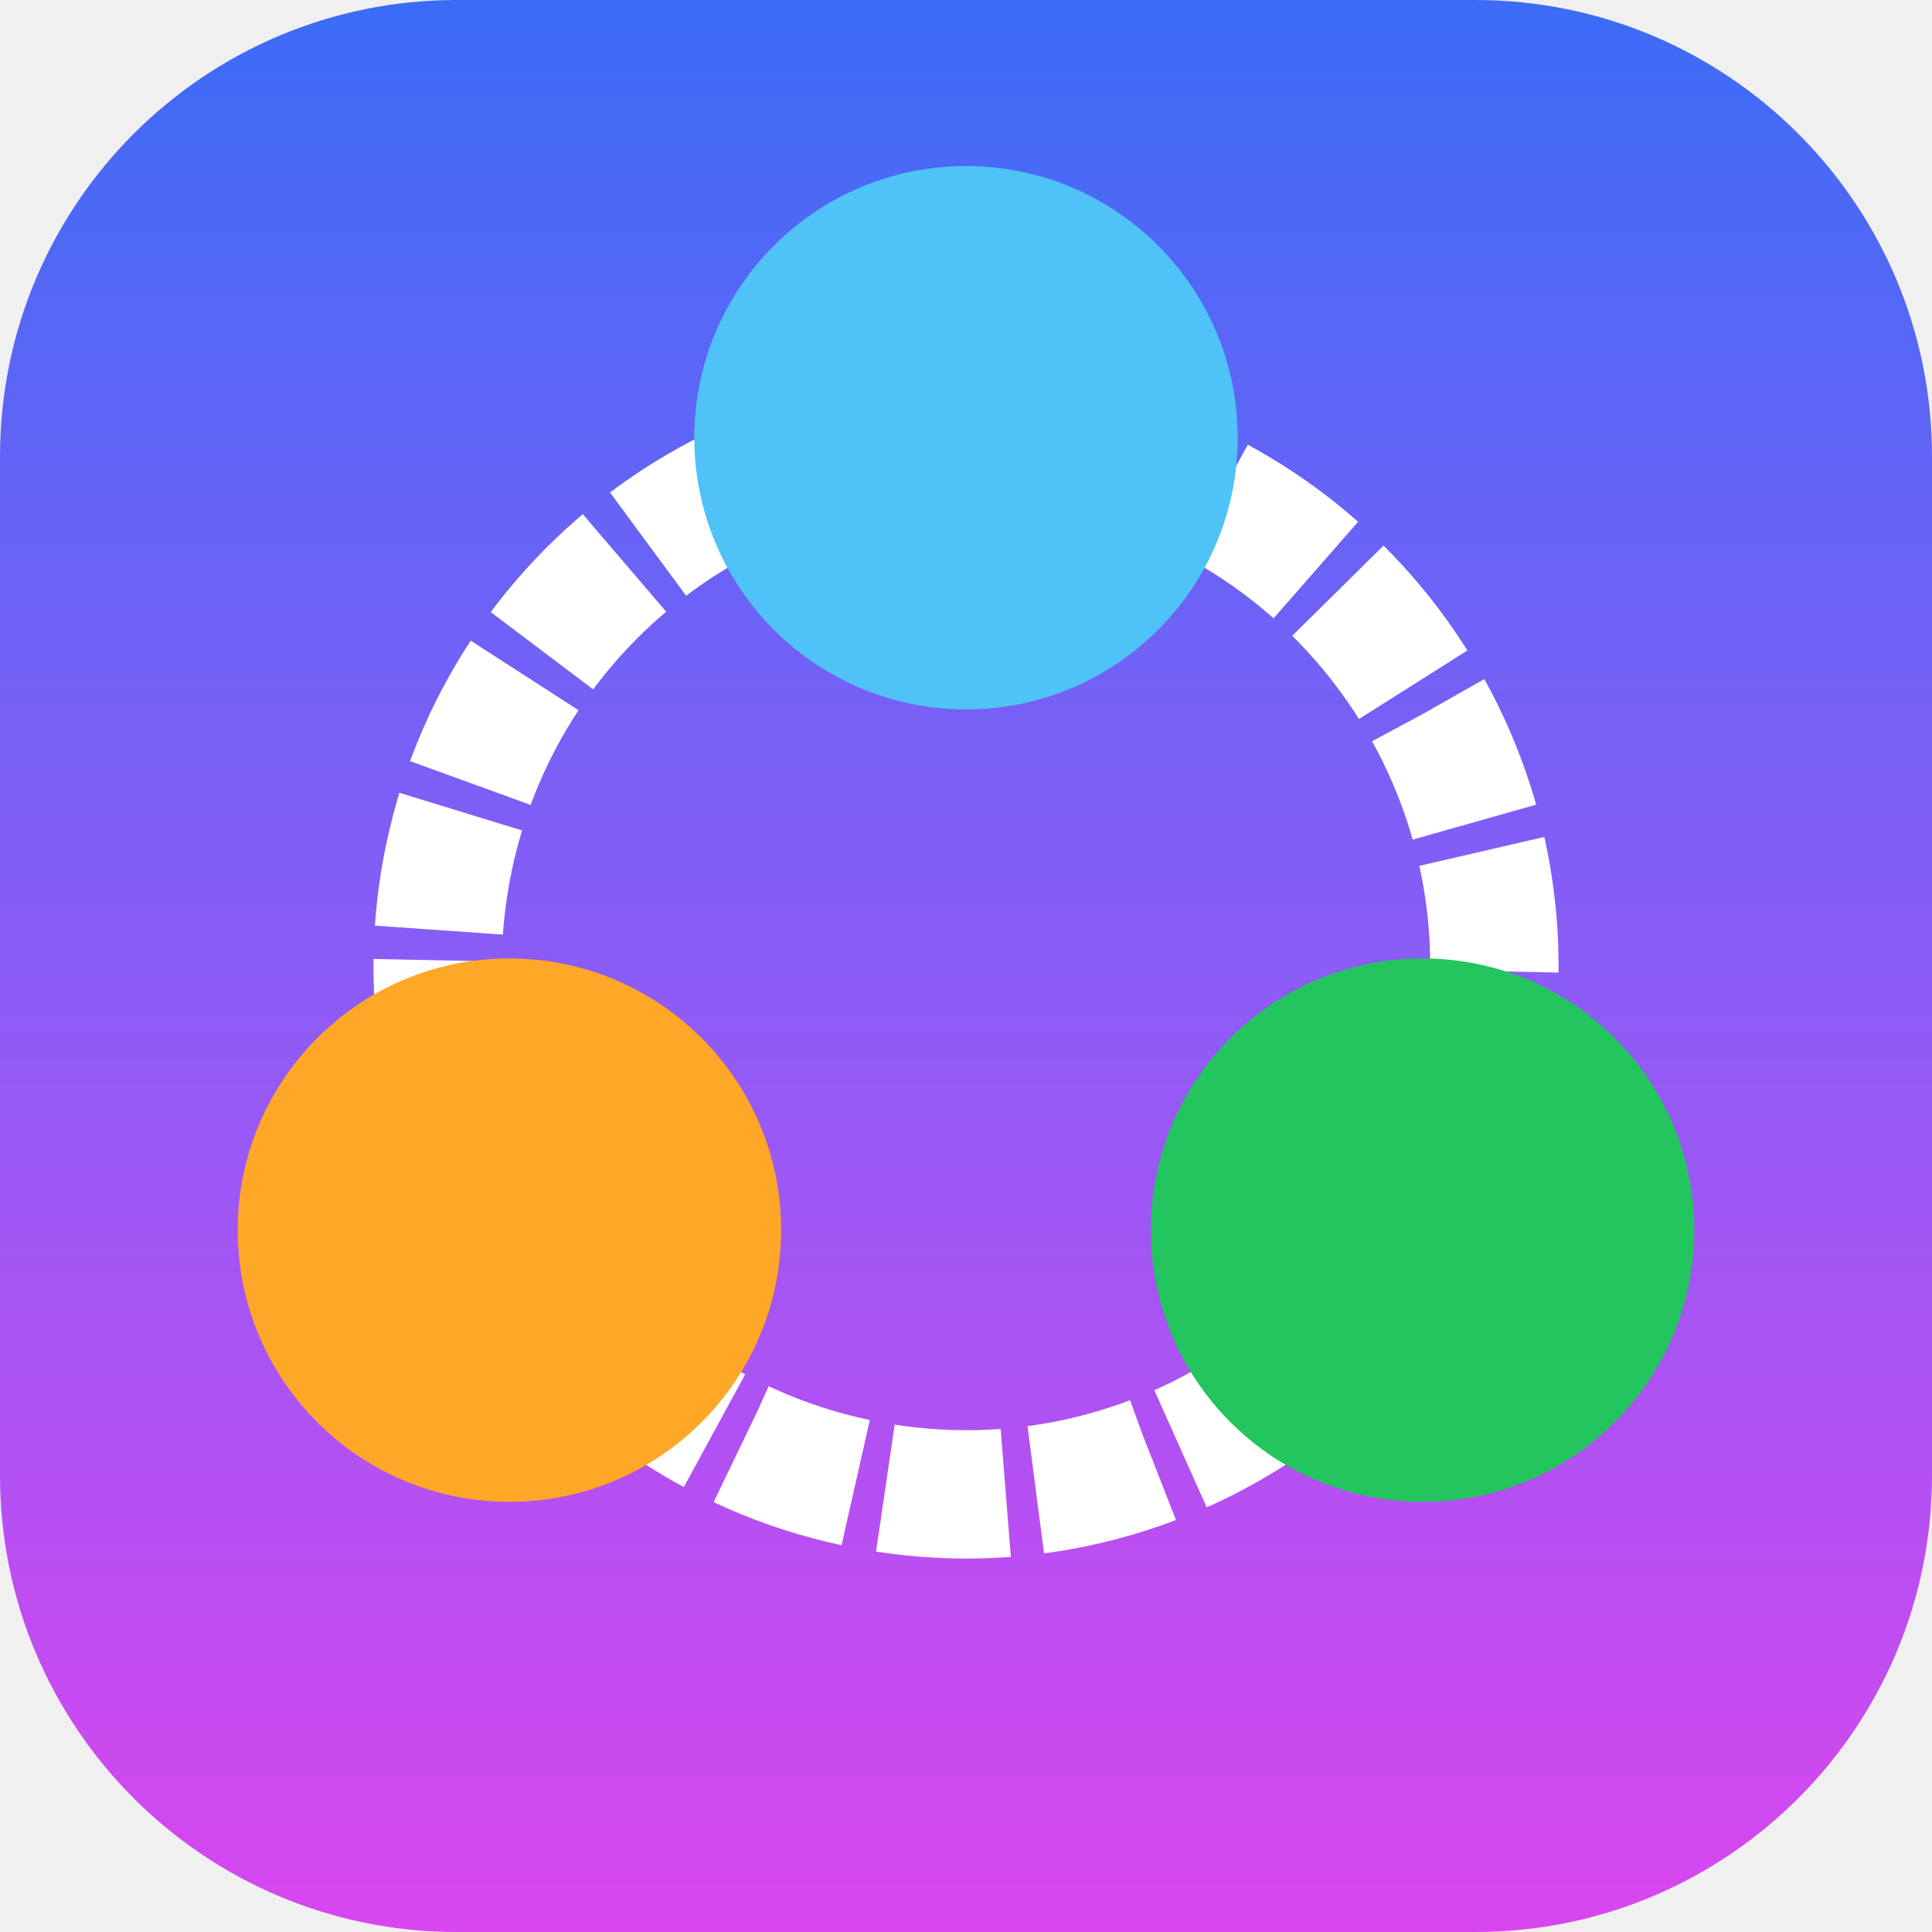
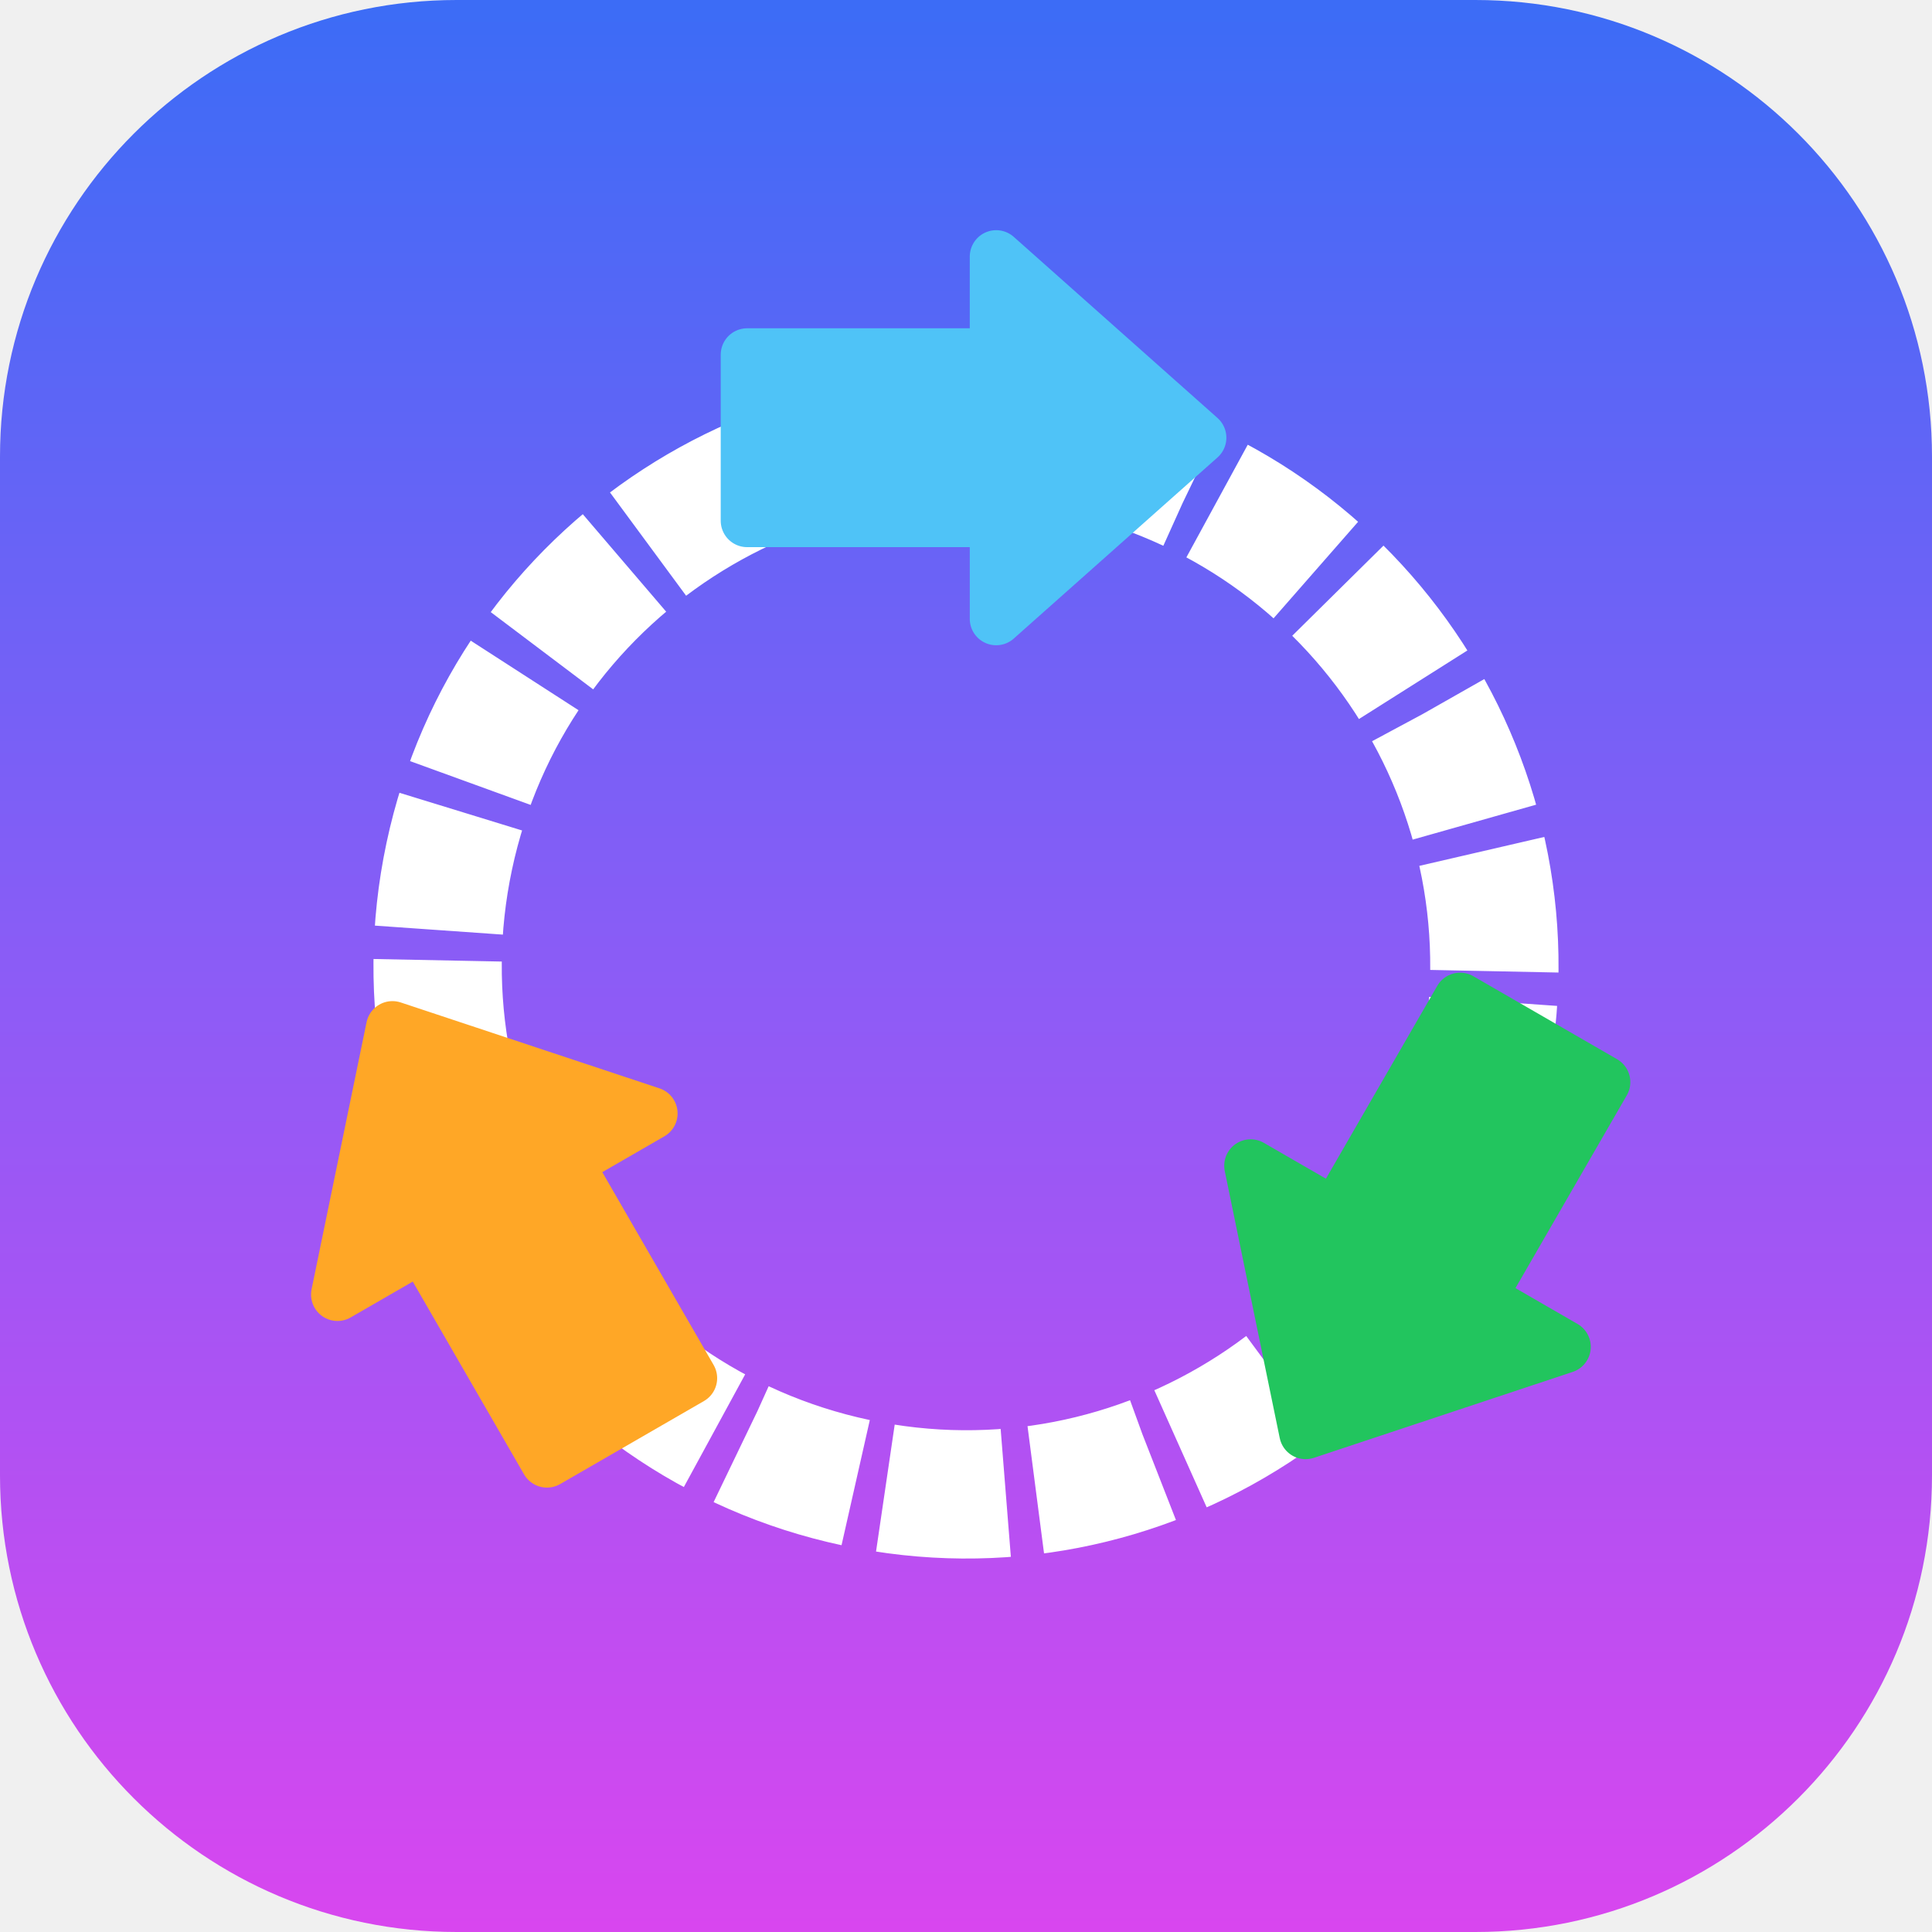
<svg xmlns="http://www.w3.org/2000/svg" viewBox="0 0 512 512">
  <defs>
    <linearGradient id="bg" x1="0" y1="0" x2="0" y2="1">
      <stop offset="0" stop-color="#3B6CF6" />
      <stop offset=".5" stop-color="#8B5CF6" />
      <stop offset="1" stop-color="#D946EF" />
    </linearGradient>
  </defs>
  <rect width="512" height="512" rx="121" fill="url(#bg)" />
  <circle cx="256" cy="256" r="140" fill="none" stroke="#FFFFFF" stroke-width="34" pathLength="120" stroke-dasharray="32 8" transform="rotate(-78 256 256)" />
-   <circle cx="256" cy="116" r="72" fill="#4FC3F7" />
-   <circle cx="377" cy="326" r="72" fill="#22C55E" />
-   <circle cx="135" cy="326" r="72" fill="#FFA726" />
+   <g transform="translate(256 116) rotate(0)">
+     <path d="M-58 -22H8V-48L62 0L8 48V22H-58Z" fill="#4FC3F7" stroke="#4FC3F7" stroke-width="14" stroke-linejoin="round" />
+   </g>
+   <g transform="translate(377 326) rotate(120)">
+     <path d="M-58 -22H8V-48L62 0L8 48V22H-58Z" fill="#22C55E" stroke="#22C55E" stroke-width="14" stroke-linejoin="round" />
+   </g>
+   <g transform="translate(135 326) rotate(240)">
+     <path d="M-58 -22H8V-48L62 0L8 48V22H-58Z" fill="#FFA726" stroke="#FFA726" stroke-width="14" stroke-linejoin="round" />
+   </g>
</svg>
